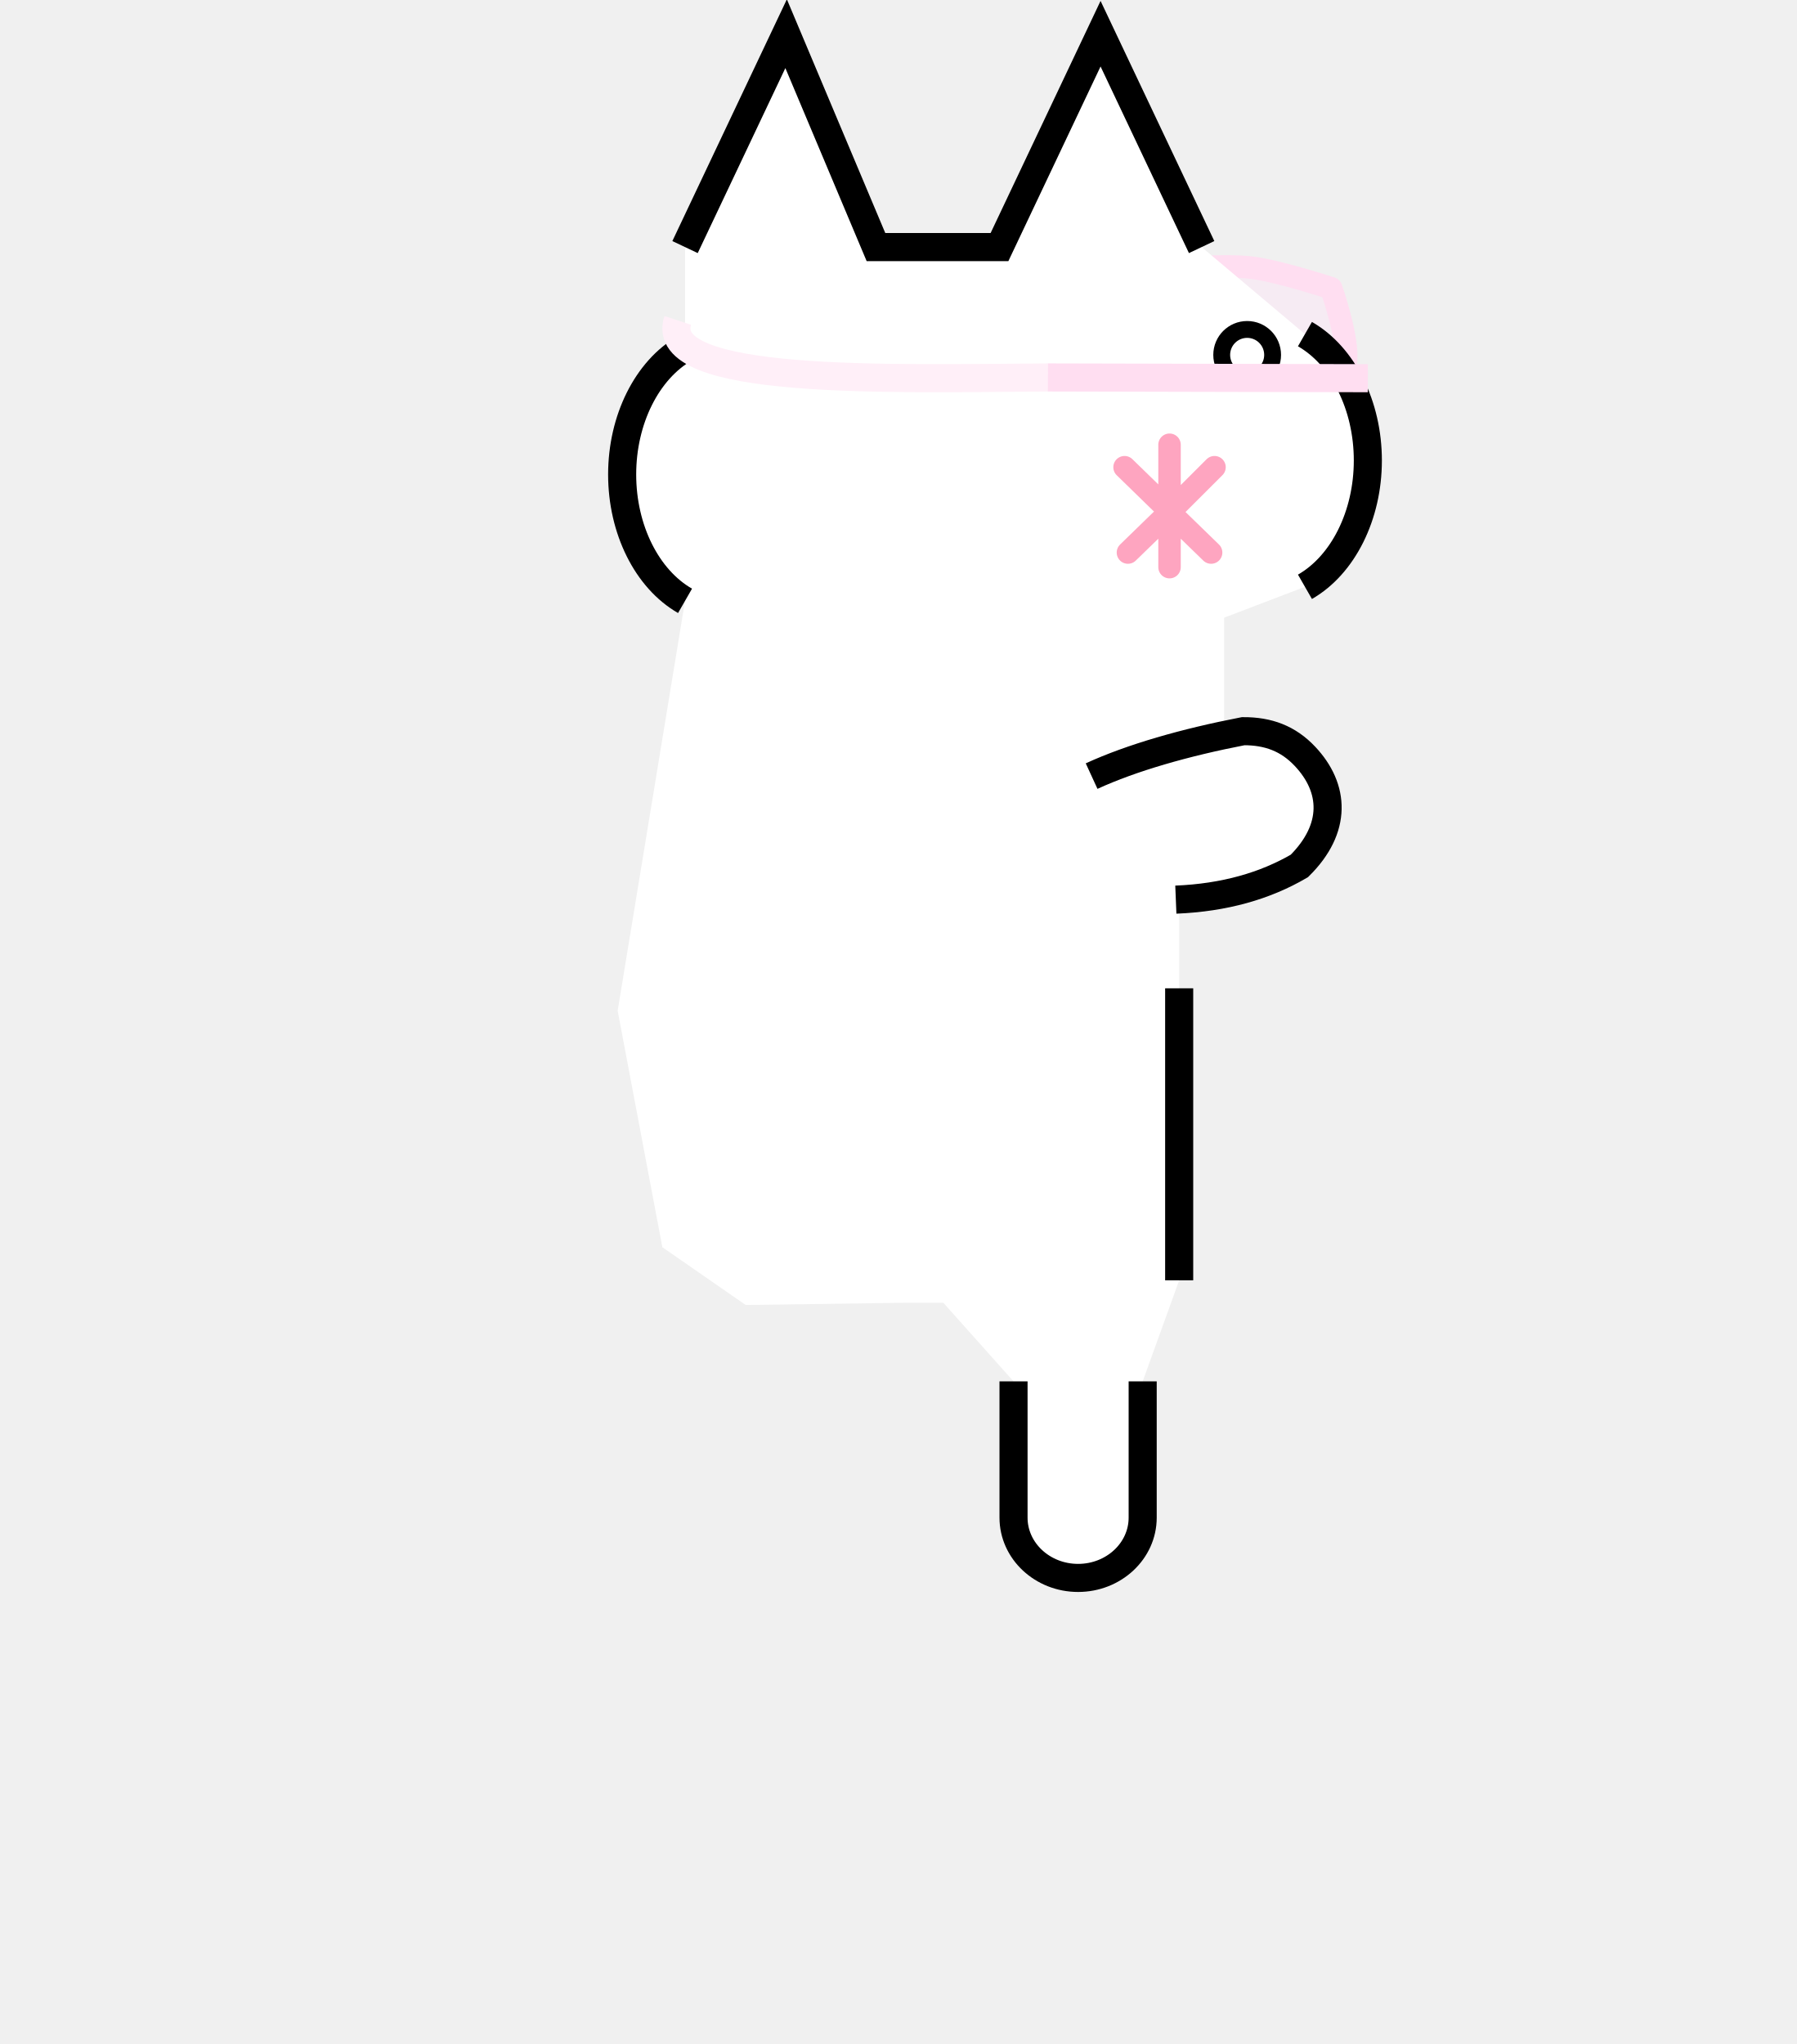
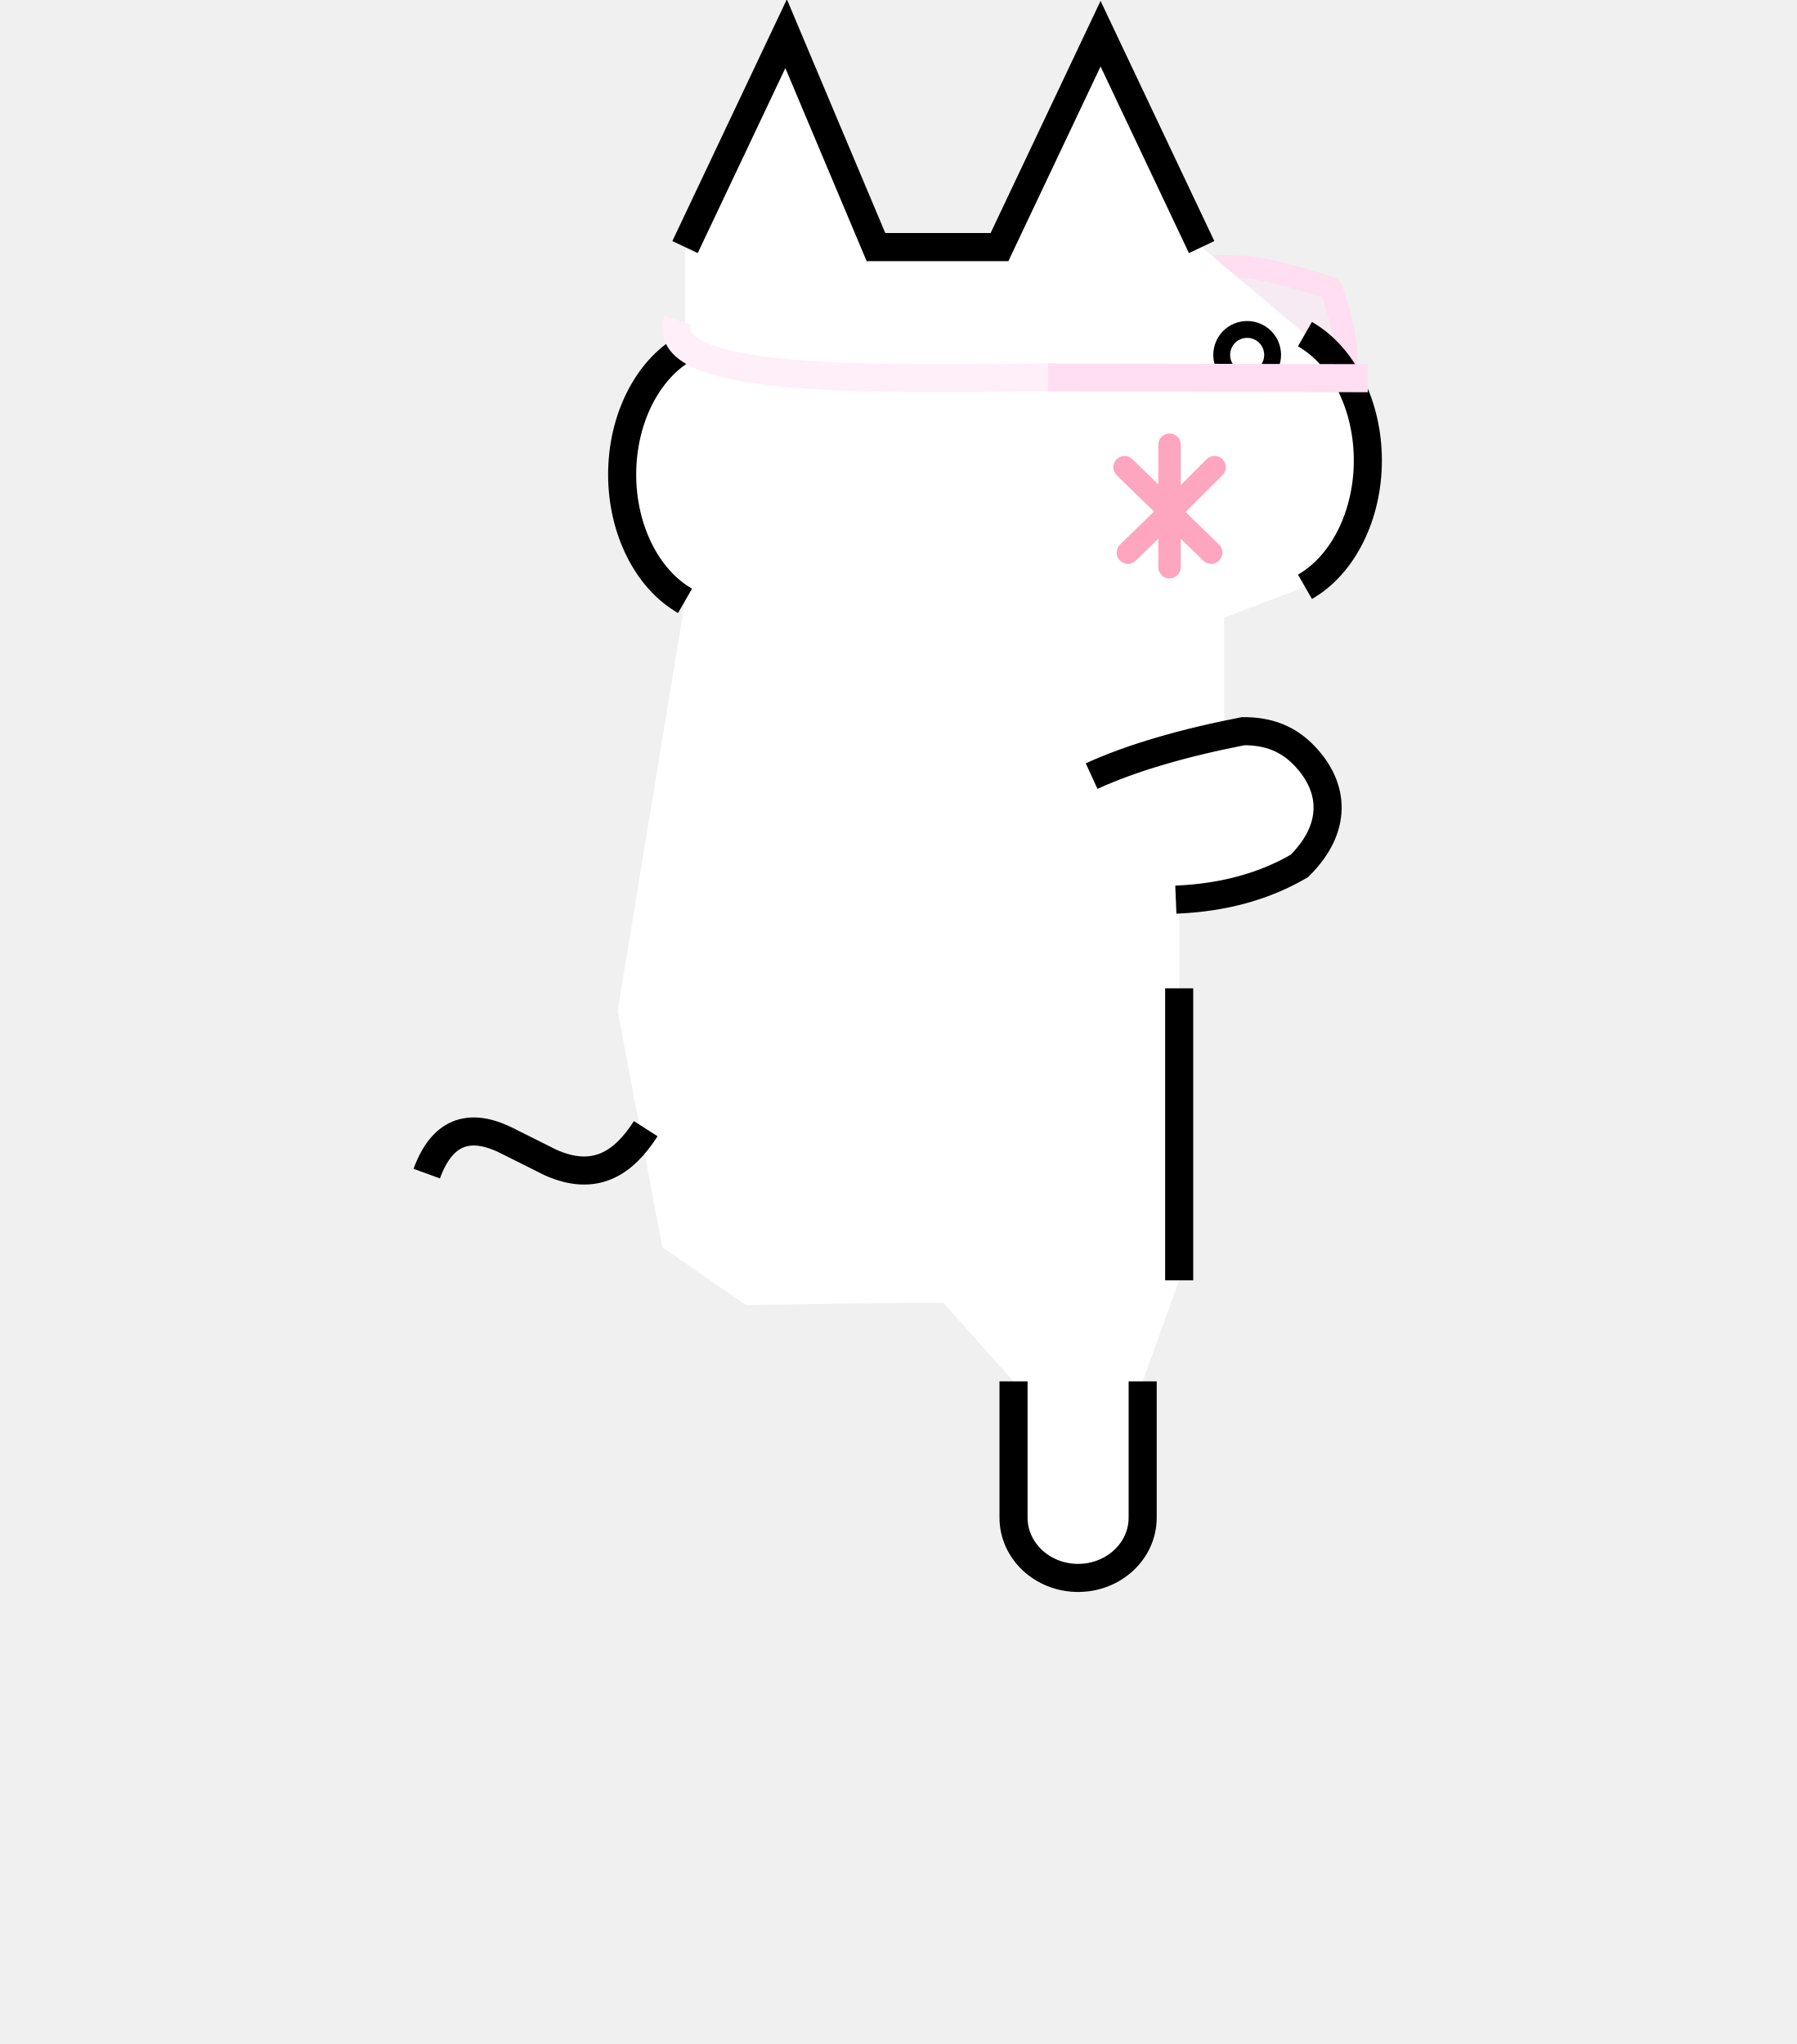
<svg xmlns="http://www.w3.org/2000/svg" width="160px" height="182px" version="1.1" xml:space="preserve" style="fill-rule:evenodd;clip-rule:evenodd;stroke-linecap:round;stroke-linejoin:round;stroke-miterlimit:1.5;">
  <path d="M118.536,25.662C118.536,25.662 120.103,30.114 119.851,32.217C119.6,34.32 117.028,38.277 117.028,38.277C117.028,38.277 112.084,38.669 109.67,38.38C107.256,38.092 102.544,36.547 102.544,36.547C102.544,36.547 100.977,32.094 101.228,29.992C101.479,27.889 104.051,23.931 104.051,23.931C104.051,23.931 108.995,23.538 111.409,23.827C113.823,24.115 118.536,25.662 118.536,25.662Z" style="fill:#ffe7f9;fill-opacity:0.43;stroke:#ffdef1;stroke-width:2px;" />
  <path d="M61,22L70,3L78,22L89,22L98,3L107,22L116.2,29.75C124.191,37.716 123.85,45.184 116.2,52.25L109,55L109,65C117.679,66.223 120.541,69.925 115.492,77C111.994,78.93 108.497,79.871 105,80L105,114L101.75,123L101.75,136C97.54,142.781 93.743,142.129 90.25,136L90.25,123L84,116L80.493,116L66.402,116.197L58.98,111.054L55,90L61,53.5C53.258,45.715 53.438,38.222 61,31L61,22Z" style="fill:#fff;" />
+   <path d="M38,104.5C39.334,100.836 41.691,99.898 45,101.5L49,103.5C52.96,105.28 55.515,103.593 57.5,100.5" style="fill:none;stroke:#000;stroke-width:2.5px;stroke-linecap:butt;stroke-linejoin:miter;" />
  <path d="M101.75,123L101.75,135.133C101.75,138.095 99.174,140.5 96,140.5C92.826,140.5 90.25,138.095 90.25,135.133L90.25,123" style="fill:none;stroke:#000;stroke-width:2.5px;stroke-linecap:butt;stroke-linejoin:miter;" />
  <path d="M105,88L105,114" style="fill:none;stroke:#000;stroke-width:2.5px;stroke-linecap:butt;stroke-linejoin:miter;" />
  <path d="M97.203,69.105C100.771,67.465 105.534,66.104 110.703,65.105C112.927,65.096 114.703,65.753 116.203,67.346C118.872,70.178 119.068,73.77 115.703,77.105C112.658,78.882 109.029,79.929 104.703,80.105" style="fill:#fff;stroke:#000;stroke-width:2.5px;stroke-linecap:butt;stroke-linejoin:miter;" />
  <path d="M116.2,52.25C119.601,50.298 121.8,45.881 121.8,41C121.8,36.119 119.601,31.702 116.2,29.75" style="fill:none;stroke:#000;stroke-width:2.5px;stroke-linecap:butt;stroke-linejoin:miter;" />
  <path d="M61,53.5C57.599,51.548 55.4,47.131 55.4,42.25C55.4,37.369 57.599,32.952 61,31" style="fill:none;stroke:#000;stroke-width:2.5px;stroke-linecap:butt;stroke-linejoin:miter;" />
  <path d="M61,22L70,3L78,22L89,22L98,3L107,22" style="fill:none;stroke:#000;stroke-width:2.5px;stroke-linecap:butt;stroke-linejoin:miter;stroke-miterlimit:3;" />
  <path d="M93.297,33.608C79.006,33.707 58.454,34.327 60.352,28.532" style="fill:none;stroke:#ffeff8;stroke-width:2.5px;stroke-linecap:butt;stroke-linejoin:miter;" />
  <path d="M108.146,41.6L104.141,45.6L107.845,49.2M104.141,45.6L104.141,45.5L104.141,50.5M104.141,45.6L100.437,49.2M100.136,41.6L104.141,45.5L104.141,39.6" style="fill:none;fill-rule:nonzero;stroke:#fea5c0;stroke-width:2px;stroke-miterlimit:4;" />
  <circle id="gikopoipoi_eyes_open" cx="111.054" cy="31.6" r="2.266" style="fill:none;stroke:#000;stroke-width:1.5px;stroke-linecap:butt;" />
  <path id="gikopoipoi_eyes_closed" d="M107.798,31.7L114.098,31.7" style="display:none;fill:none;stroke:#000;stroke-width:3px;" />
  <path d="M121.8,33.675L93.297,33.608" style="fill:none;stroke:#ffdef1;stroke-width:2.5px;stroke-linecap:butt;stroke-linejoin:miter;" />
</svg>
